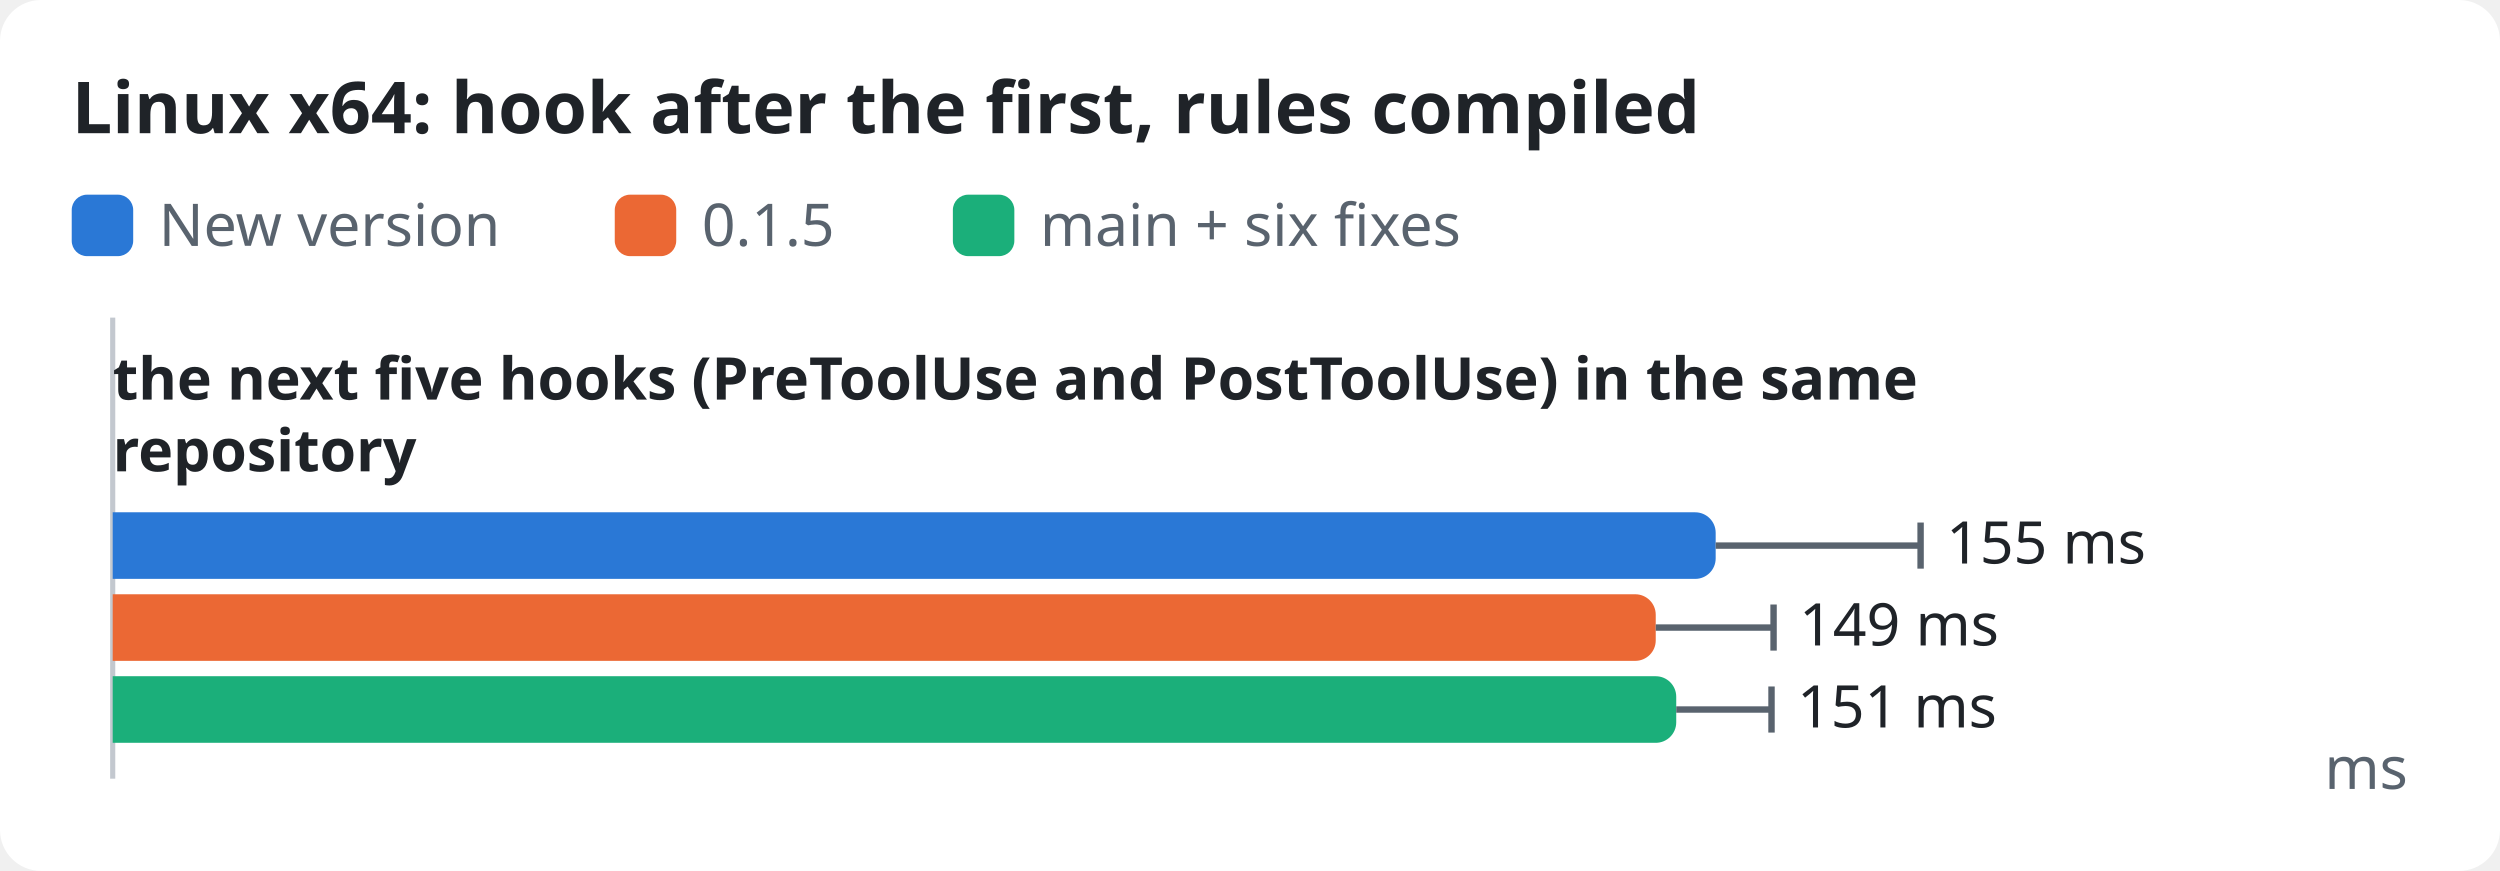
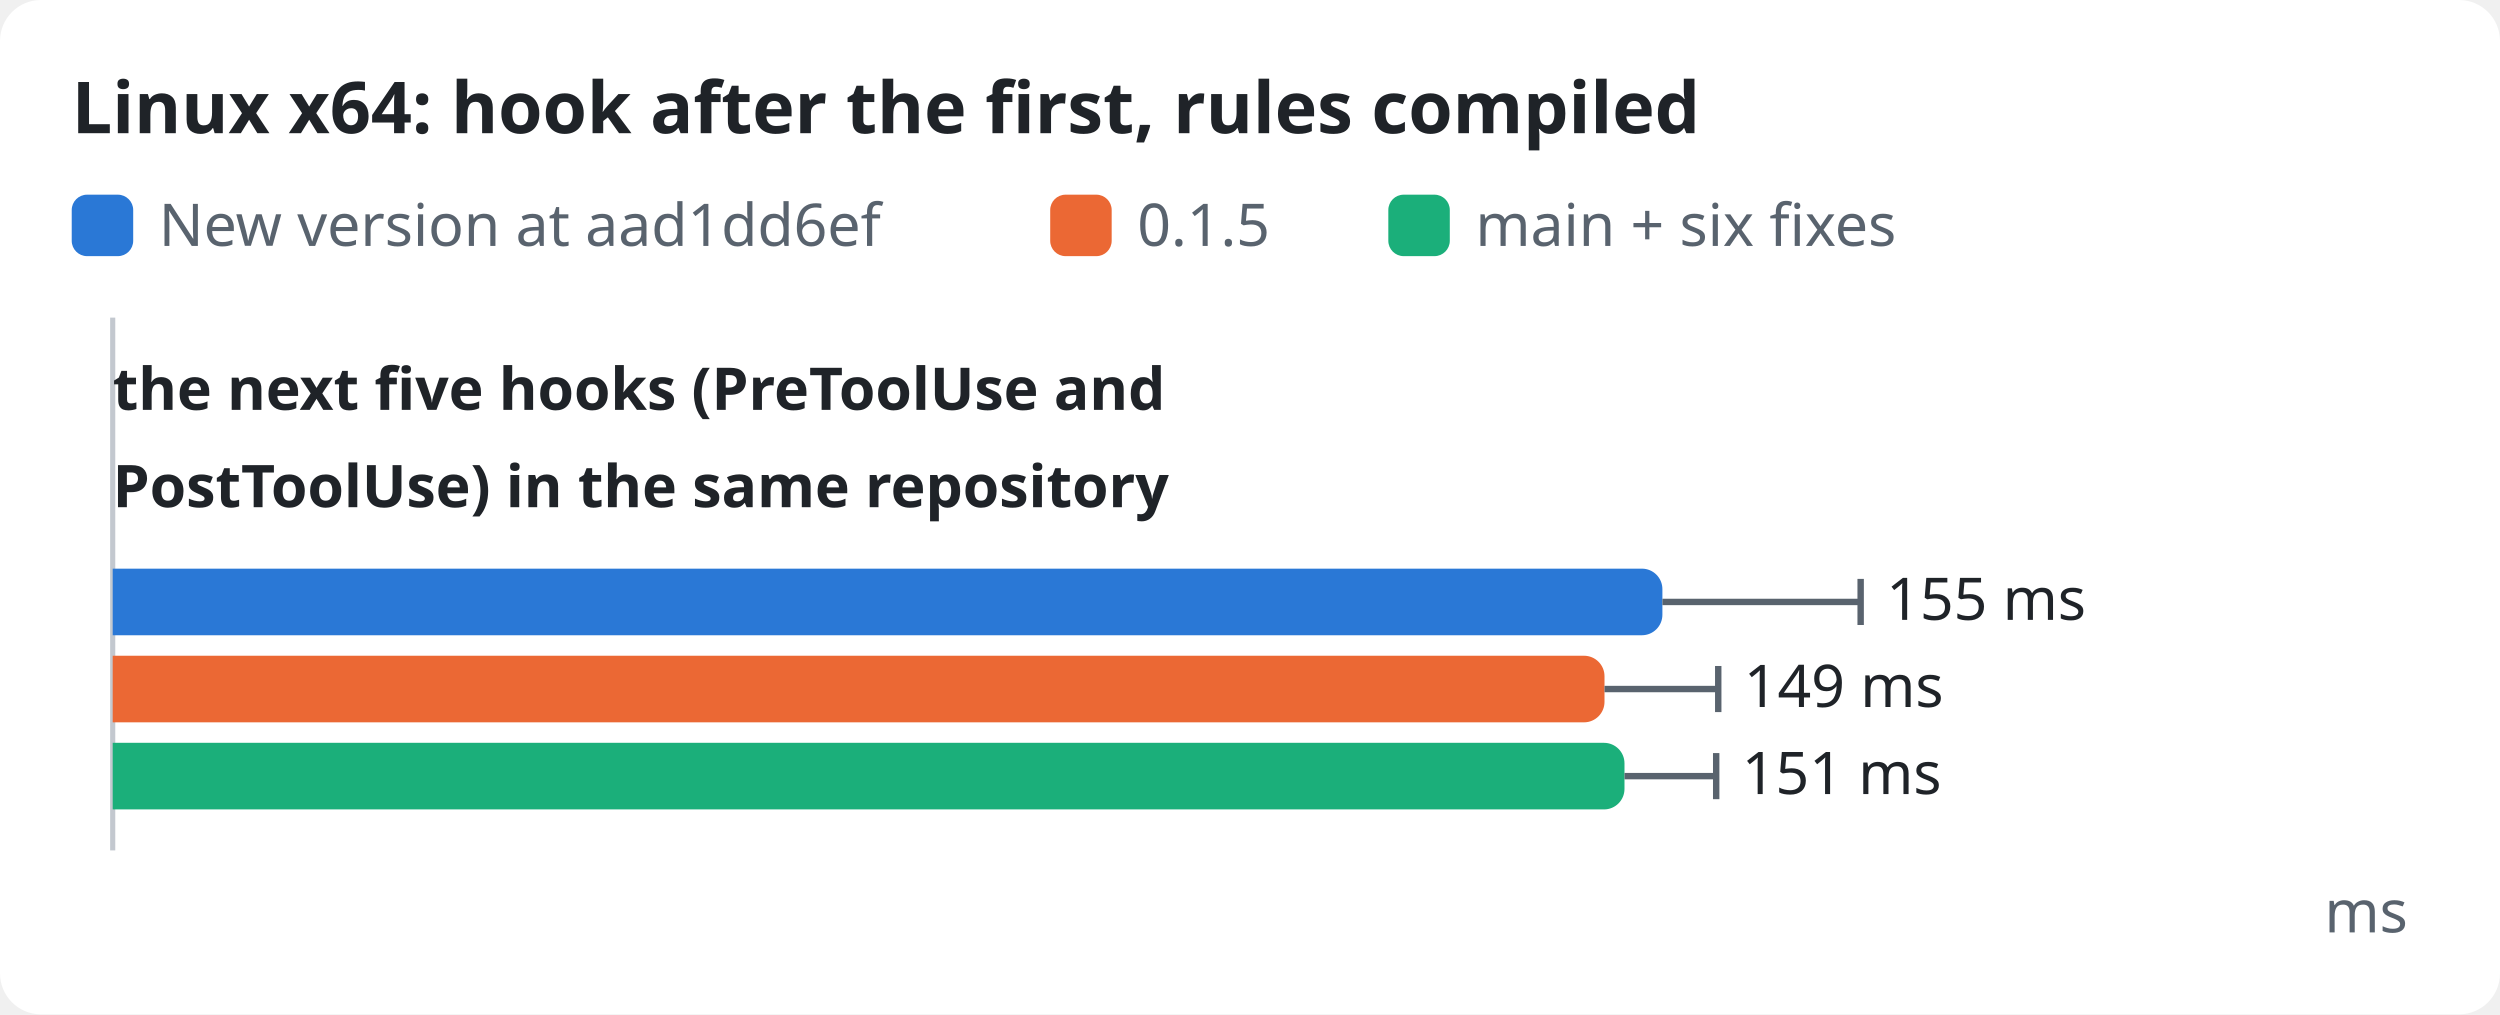
- <svg xmlns="http://www.w3.org/2000/svg" viewBox="0 0 488 170" width="488" height="170" role="img" aria-labelledby="title desc">
+ <svg xmlns="http://www.w3.org/2000/svg" viewBox="0 0 488 198" width="488" height="198" role="img" aria-labelledby="title desc">
  <style>text{font:12.5px -apple-system,BlinkMacSystemFont,"Segoe UI","Noto Sans",Helvetica,Arial,sans-serif} .hl{paint-order:stroke;stroke-width:3px;stroke-linejoin:round} .smalltext{font-size:11.5px} .b{font-weight:600} .ttl{font-size:14px;font-weight:600} .ln{fill:none;stroke-width:2;stroke-linejoin:round;stroke-linecap:round} .wk{stroke-width:1.25;fill:none} .ref{stroke-width:1.5;stroke-dasharray:3 2;fill:none} .ax{stroke-width:1;fill:none} .gr{stroke-width:1;fill:none} .nmk{fill:none;stroke-width:1.25;stroke-dasharray:2 2} .zone{stroke:none}
- text{fill:#1f2328} .plate{fill:#ffffff} .hl{stroke:#ffffff} .muted{fill:#59636e} .sn{fill:#2a78d6} .sp{fill:#eb6834} .sb{fill:#1baf7a} .ln.sn{stroke:#2a78d6} .ln.sp{stroke:#eb6834} .ln.sb{stroke:#1baf7a} .wk{stroke:#59636e} .ref{stroke:#cf222e} .ax{stroke:#c3c8cf} .gr{stroke:#e1e4e8} .gd{fill:#1a7f37} .bd{fill:#cf222e} .sm{fill:#59636e} .nmk{stroke:#59636e} .zone{fill:#f0f1f3}
- @media (prefers-color-scheme:dark){text{fill:#e6edf3} .plate{fill:#0d1117} .hl{stroke:#0d1117} .muted{fill:#9198a1} .sn{fill:#3987e5} .sp{fill:#d95926} .sb{fill:#199e70} .ln.sn{stroke:#3987e5} .ln.sp{stroke:#d95926} .ln.sb{stroke:#199e70} .wk{stroke:#9198a1} .ref{stroke:#f85149} .ax{stroke:#3d444d} .gr{stroke:#262c36} .gd{fill:#3fb950} .bd{fill:#f85149} .sm{fill:#9198a1} .nmk{stroke:#9198a1} .zone{fill:#1c2129}}</style>
+ text{fill:#1f2328} .plate{fill:#ffffff} .hl{stroke:#ffffff} .muted{fill:#59636e} .sn{fill:#2a78d6} .sp{fill:#eb6834} .sb{fill:#1baf7a} .sh{fill:#8250df} .ln.sn{stroke:#2a78d6} .ln.sp{stroke:#eb6834} .ln.sb{stroke:#1baf7a} .wk{stroke:#59636e} .ref{stroke:#cf222e} .ax{stroke:#c3c8cf} .gr{stroke:#e1e4e8} .gd{fill:#1a7f37} .bd{fill:#cf222e} .sm{fill:#59636e} .nmk{stroke:#59636e} .zone{fill:#f0f1f3}
+ @media (prefers-color-scheme:dark){text{fill:#e6edf3} .plate{fill:#0d1117} .hl{stroke:#0d1117} .muted{fill:#9198a1} .sn{fill:#3987e5} .sp{fill:#d95926} .sb{fill:#199e70} .sh{fill:#a371f7} .ln.sn{stroke:#3987e5} .ln.sp{stroke:#d95926} .ln.sb{stroke:#199e70} .wk{stroke:#9198a1} .ref{stroke:#f85149} .ax{stroke:#3d444d} .gr{stroke:#262c36} .gd{fill:#3fb950} .bd{fill:#f85149} .sm{fill:#9198a1} .nmk{stroke:#9198a1} .zone{fill:#1c2129}}</style>
  <rect class="plate" width="100%" height="100%" rx="8" />
  <text class="ttl" x="14" y="26">Linux x64: hook after the first, rules compiled</text>
  <g transform="translate(14 38)">
    <rect class="sn" x="0" y="0" width="12" height="12" rx="3" />
-     <text class="muted smalltext" x="17" y="10">New version</text>
-     <rect class="sp" x="106" y="0" width="12" height="12" rx="3" />
-     <text class="muted smalltext" x="123" y="10">0.1.5</text>
-     <rect class="sb" x="172" y="0" width="12" height="12" rx="3" />
-     <text class="muted smalltext" x="189" y="10">main + six fixes</text>
+     <text class="muted smalltext" x="17" y="10">New version at aad1dd6ef</text>
+     <rect class="sp" x="191" y="0" width="12" height="12" rx="3" />
+     <text class="muted smalltext" x="208" y="10">0.1.5</text>
+     <rect class="sb" x="257" y="0" width="12" height="12" rx="3" />
+     <text class="muted smalltext" x="274" y="10">main + six fixes</text>
  </g>
  <g transform="translate(14 60)">
-     <path class="ax" d="M8 2V92" />
-     <text class="b smalltext" x="8" y="18">the next five hooks (PreToolUse and PostToolUse) in the same</text>
-     <text class="b smalltext" x="8" y="32">repository</text>
+     <path class="ax" d="M8 2V106" />
+     <text class="b smalltext" x="8" y="20">the next five hooks (PreToolUse and</text>
+     <text class="b smalltext" x="8" y="39">PostToolUse) in the same repository</text>
    <g>
-       <path class="sn" d="M8 40h308.9a4 4 0 0 1 4 4v5a4 4 0 0 1 -4 4h-308.9z" />
-       <path class="wk" d="M320.9 46.5H360.9M360.9 42v9" />
-       <text class="smalltext hl" x="365.9" y="50">155 ms</text>
+       <path class="sn" d="M8 51h298.5a4 4 0 0 1 4 4v5a4 4 0 0 1 -4 4h-298.5z" />
+       <path class="wk" d="M310.5 57.5H349.2M349.2 53v9" />
+       <text class="smalltext hl" x="354.2" y="61">155 ms</text>
    </g>
    <g>
-       <path class="sp" d="M8 56h297.2a4 4 0 0 1 4 4v5a4 4 0 0 1 -4 4h-297.2z" />
-       <path class="wk" d="M309.2 62.5H332.2M332.2 58v9" />
-       <text class="smalltext hl" x="337.2" y="66">149 ms</text>
+       <path class="sp" d="M8 68h287.2a4 4 0 0 1 4 4v5a4 4 0 0 1 -4 4h-287.2z" />
+       <path class="wk" d="M299.2 74.5H321.4M321.4 70v9" />
+       <text class="smalltext hl" x="326.4" y="78">149 ms</text>
    </g>
    <g>
-       <path class="sb" d="M8 72h301.2a4 4 0 0 1 4 4v5a4 4 0 0 1 -4 4h-301.2z" />
-       <path class="wk" d="M313.2 78.5H331.8M331.8 74v9" />
-       <text class="smalltext hl" x="336.8" y="82">151 ms</text>
+       <path class="sb" d="M8 85h291.1a4 4 0 0 1 4 4v5a4 4 0 0 1 -4 4h-291.1z" />
+       <path class="wk" d="M303.1 91.5H321.0M321.0 87v9" />
+       <text class="smalltext hl" x="326.0" y="95">151 ms</text>
    </g>
-     <text class="muted smalltext" x="456" y="94" text-anchor="end">ms</text>
+     <text class="muted smalltext" x="456" y="122" text-anchor="end">ms</text>
  </g>
</svg>
